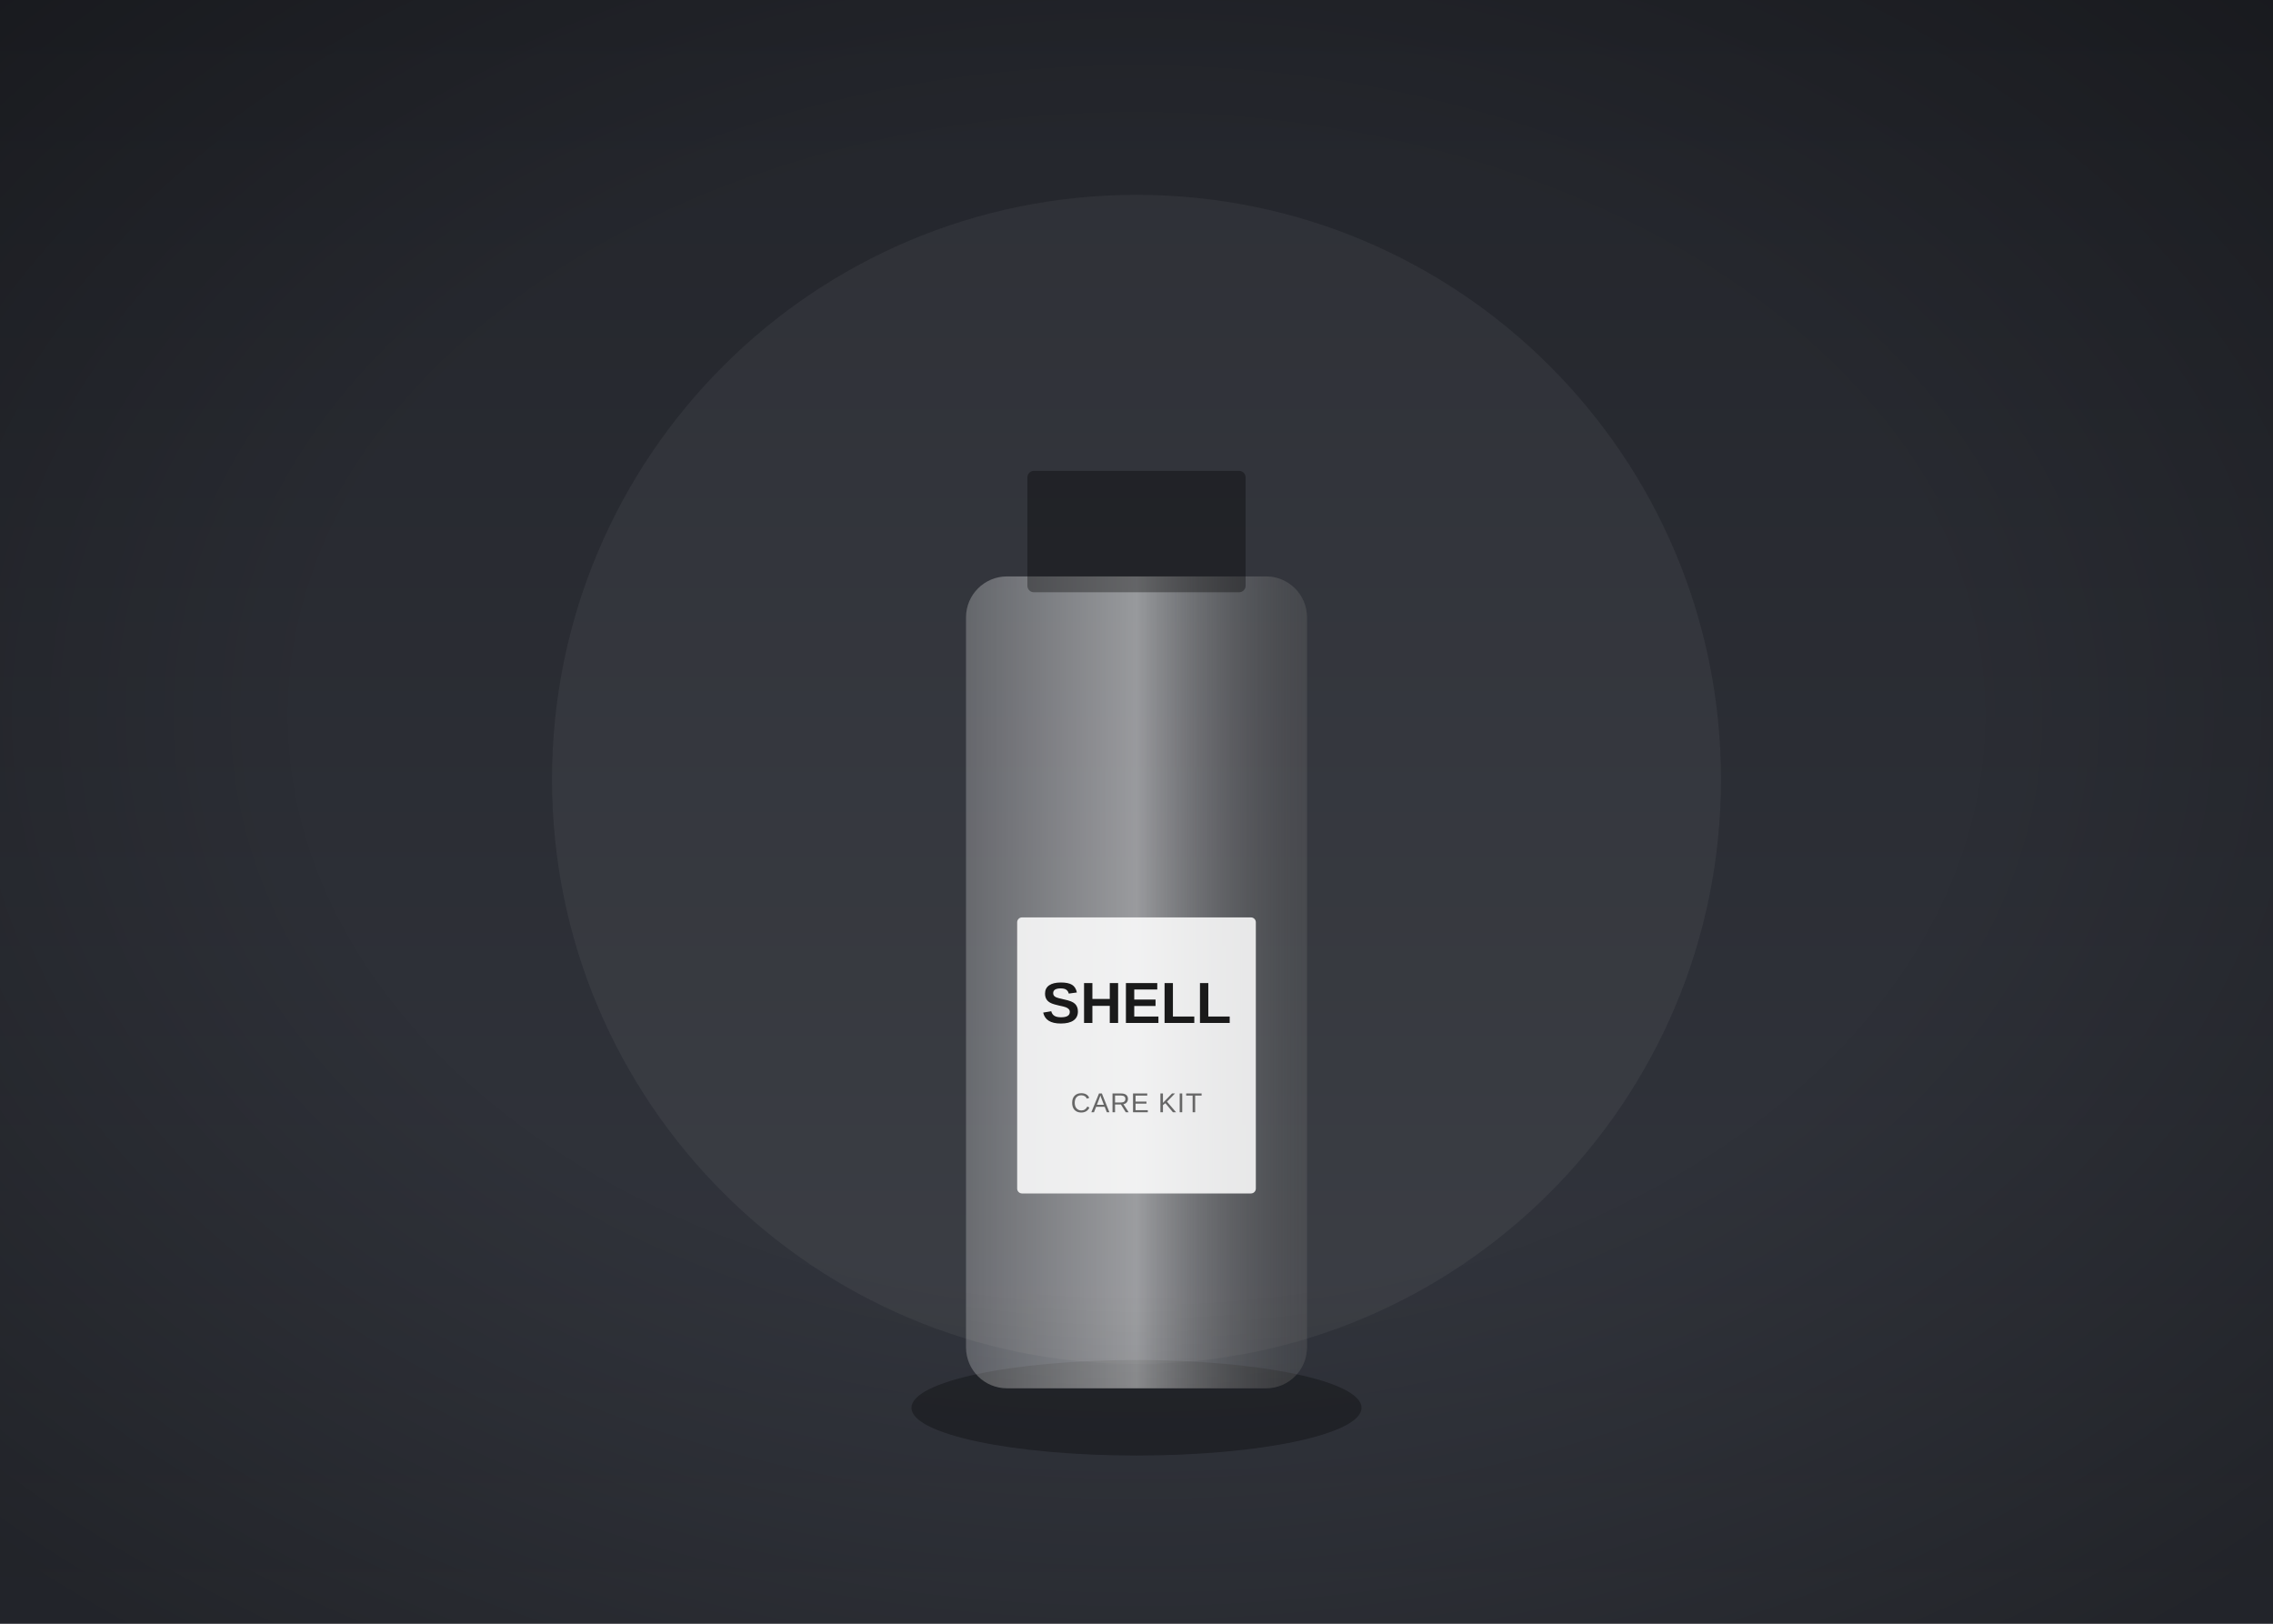
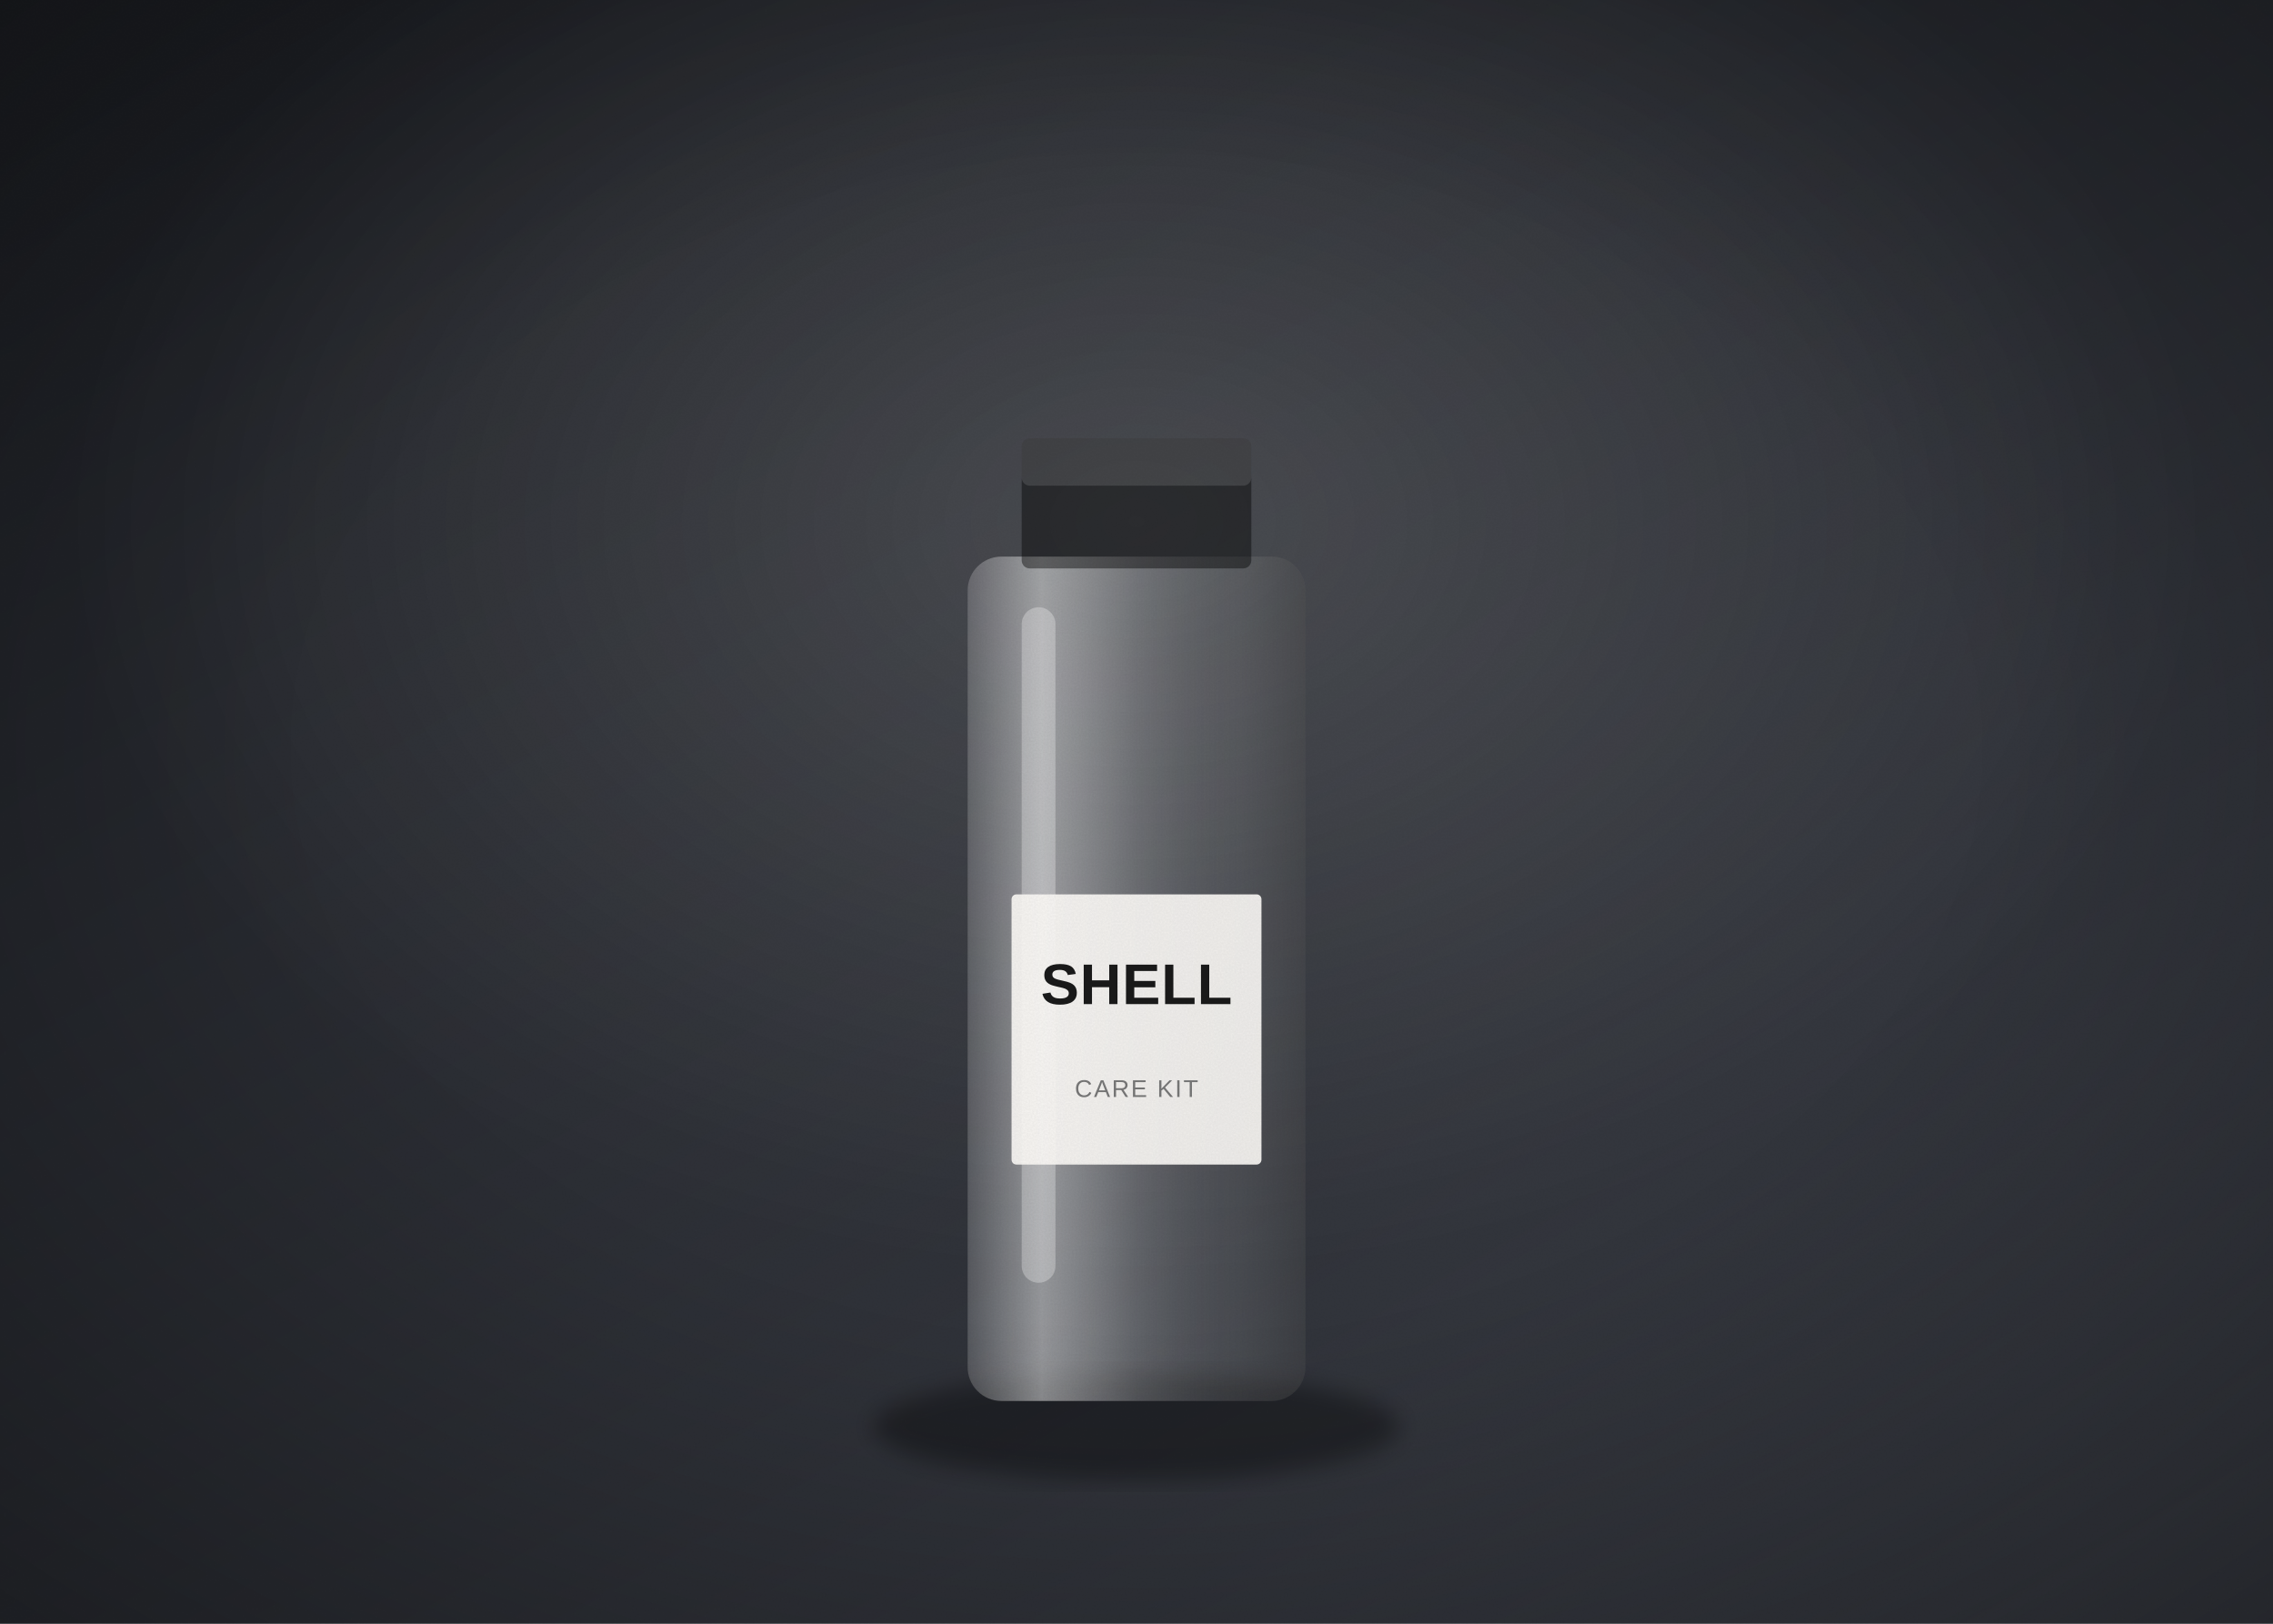
<svg xmlns="http://www.w3.org/2000/svg" viewBox="0 0 1400 1000" width="1400" height="1000">
  <defs>
-     <linearGradient id="bg" x1="0" y1="0" x2="0" y2="1">
-       <stop offset="0" stop-color="#23252b" />
-       <stop offset="1" stop-color="#34373f" />
+     <linearGradient id="bg" x1="0.1" y1="0" x2="0.9" y2="1">
+       <stop offset="0" stop-color="#1d1f24" />
+       <stop offset="1" stop-color="#3a3d45" />
    </linearGradient>
-     <radialGradient id="vig" cx="0.5" cy="0.44" r="0.72">
-       <stop offset="0.5" stop-color="rgba(0,0,0,0)" />
-       <stop offset="1" stop-color="rgba(0,0,0,0.34)" />
+     <radialGradient id="light" cx="0.5" cy="0.32" r="0.85">
+       <stop offset="0" stop-color="rgba(255,255,255,0.16)" />
+       <stop offset="0.55" stop-color="rgba(255,255,255,0)" />
+     </radialGradient>
+     <radialGradient id="vig" cx="0.5" cy="0.46" r="0.78">
+       <stop offset="0.46" stop-color="rgba(0,0,0,0)" />
+       <stop offset="1" stop-color="rgba(0,0,0,0.4)" />
    </radialGradient>
    <linearGradient id="glass" x1="0" y1="0" x2="1" y2="0">
-       <stop offset="0" stop-color="rgba(255,255,255,0.10)" />
-       <stop offset="0.5" stop-color="rgba(255,255,255,0.40)" />
-       <stop offset="1" stop-color="rgba(0,0,0,0.16)" />
+       <stop offset="0" stop-color="rgba(255,255,255,0.06)" />
+       <stop offset="0.22" stop-color="rgba(255,255,255,0.42)" />
+       <stop offset="0.5" stop-color="rgba(255,255,255,0.12)" />
+       <stop offset="0.8" stop-color="rgba(0,0,0,0.06)" />
+       <stop offset="1" stop-color="rgba(0,0,0,0.22)" />
    </linearGradient>
+     <linearGradient id="metal" x1="0" y1="0" x2="1" y2="0">
+       <stop offset="0" stop-color="rgba(255,255,255,0.04)" />
+       <stop offset="0.42" stop-color="rgba(255,255,255,0.62)" />
+       <stop offset="0.62" stop-color="rgba(255,255,255,0.2)" />
+       <stop offset="1" stop-color="rgba(0,0,0,0.34)" />
+     </linearGradient>
+     <filter id="grain">
+       <feTurbulence type="fractalNoise" baseFrequency="0.9" numOctaves="2" stitchTiles="stitch" seed="15" />
+       <feColorMatrix type="matrix" values="0 0 0 0 0  0 0 0 0 0  0 0 0 0 0  0 0 0 0.05 0" />
+     </filter>
+     <filter id="soft">
+       <feGaussianBlur stdDeviation="7" />
+     </filter>
  </defs>
  <rect width="1400" height="1000" fill="url(#bg)" />
-   <circle cx="700" cy="480" r="360" fill="rgba(255,255,255,0.05)" />
-   <ellipse cx="700" cy="867" rx="138.6" ry="29.4" fill="rgba(0,0,0,0.3)" />
-   <rect x="595" y="355" width="210" height="500" rx="25.2" fill="rgba(255,255,255,0.16)" />
-   <rect x="595" y="355" width="210" height="500" rx="25.2" fill="url(#glass)" />
-   <rect x="632.8" y="290" width="134.4" height="74.75" rx="4" fill="rgba(0,0,0,0.34)" />
-   <rect x="626.5" y="565" width="147" height="170" rx="3" fill="rgba(255,255,255,0.86)" />
-   <text x="700" y="630" font-family="Archivo, Arial, sans-serif" font-size="35.7" font-weight="700" fill="#1a1a1a" text-anchor="middle">SHELL</text>
-   <text x="700" y="685" font-family="Archivo, Arial, sans-serif" font-size="16.8" fill="#666" text-anchor="middle" letter-spacing="0.5">CARE KIT</text>
+   <rect width="1400" height="1000" fill="url(#light)" />
+   <ellipse cx="700" cy="878.8" rx="162.24" ry="33.28" fill="rgba(0,0,0,0.34)" filter="url(#soft)" />
+   <rect x="596" y="342.8" width="208" height="520" rx="20.8" fill="rgba(255,255,255,0.14)" />
+   <rect x="596" y="342.8" width="208" height="520" rx="20.8" fill="url(#glass)" />
+   <rect x="629.28" y="374" width="20.8" height="416" rx="10.4" fill="rgba(255,255,255,0.3)" />
+   <rect x="629.28" y="270" width="141.44" height="80.08" rx="5" fill="rgba(0,0,0,0.42)" />
+   <rect x="629.28" y="270" width="141.44" height="29.12" rx="5" fill="rgba(255,255,255,0.12)" />
+   <rect x="623.04" y="550.8" width="153.92" height="166.4" rx="3" fill="rgba(252,250,246,0.92)" />
+   <text x="700" y="618.4" font-family="Archivo, Arial, sans-serif" font-size="35.36" font-weight="700" letter-spacing="0.5" fill="#1a1a1a" text-anchor="middle">SHELL</text>
+   <text x="700" y="675.6" font-family="Archivo, Arial, sans-serif" font-size="14.976" fill="#777" text-anchor="middle" letter-spacing="1">CARE KIT</text>
  <rect width="1400" height="1000" fill="url(#vig)" />
+   <rect width="1400" height="1000" filter="url(#grain)" />
</svg>
